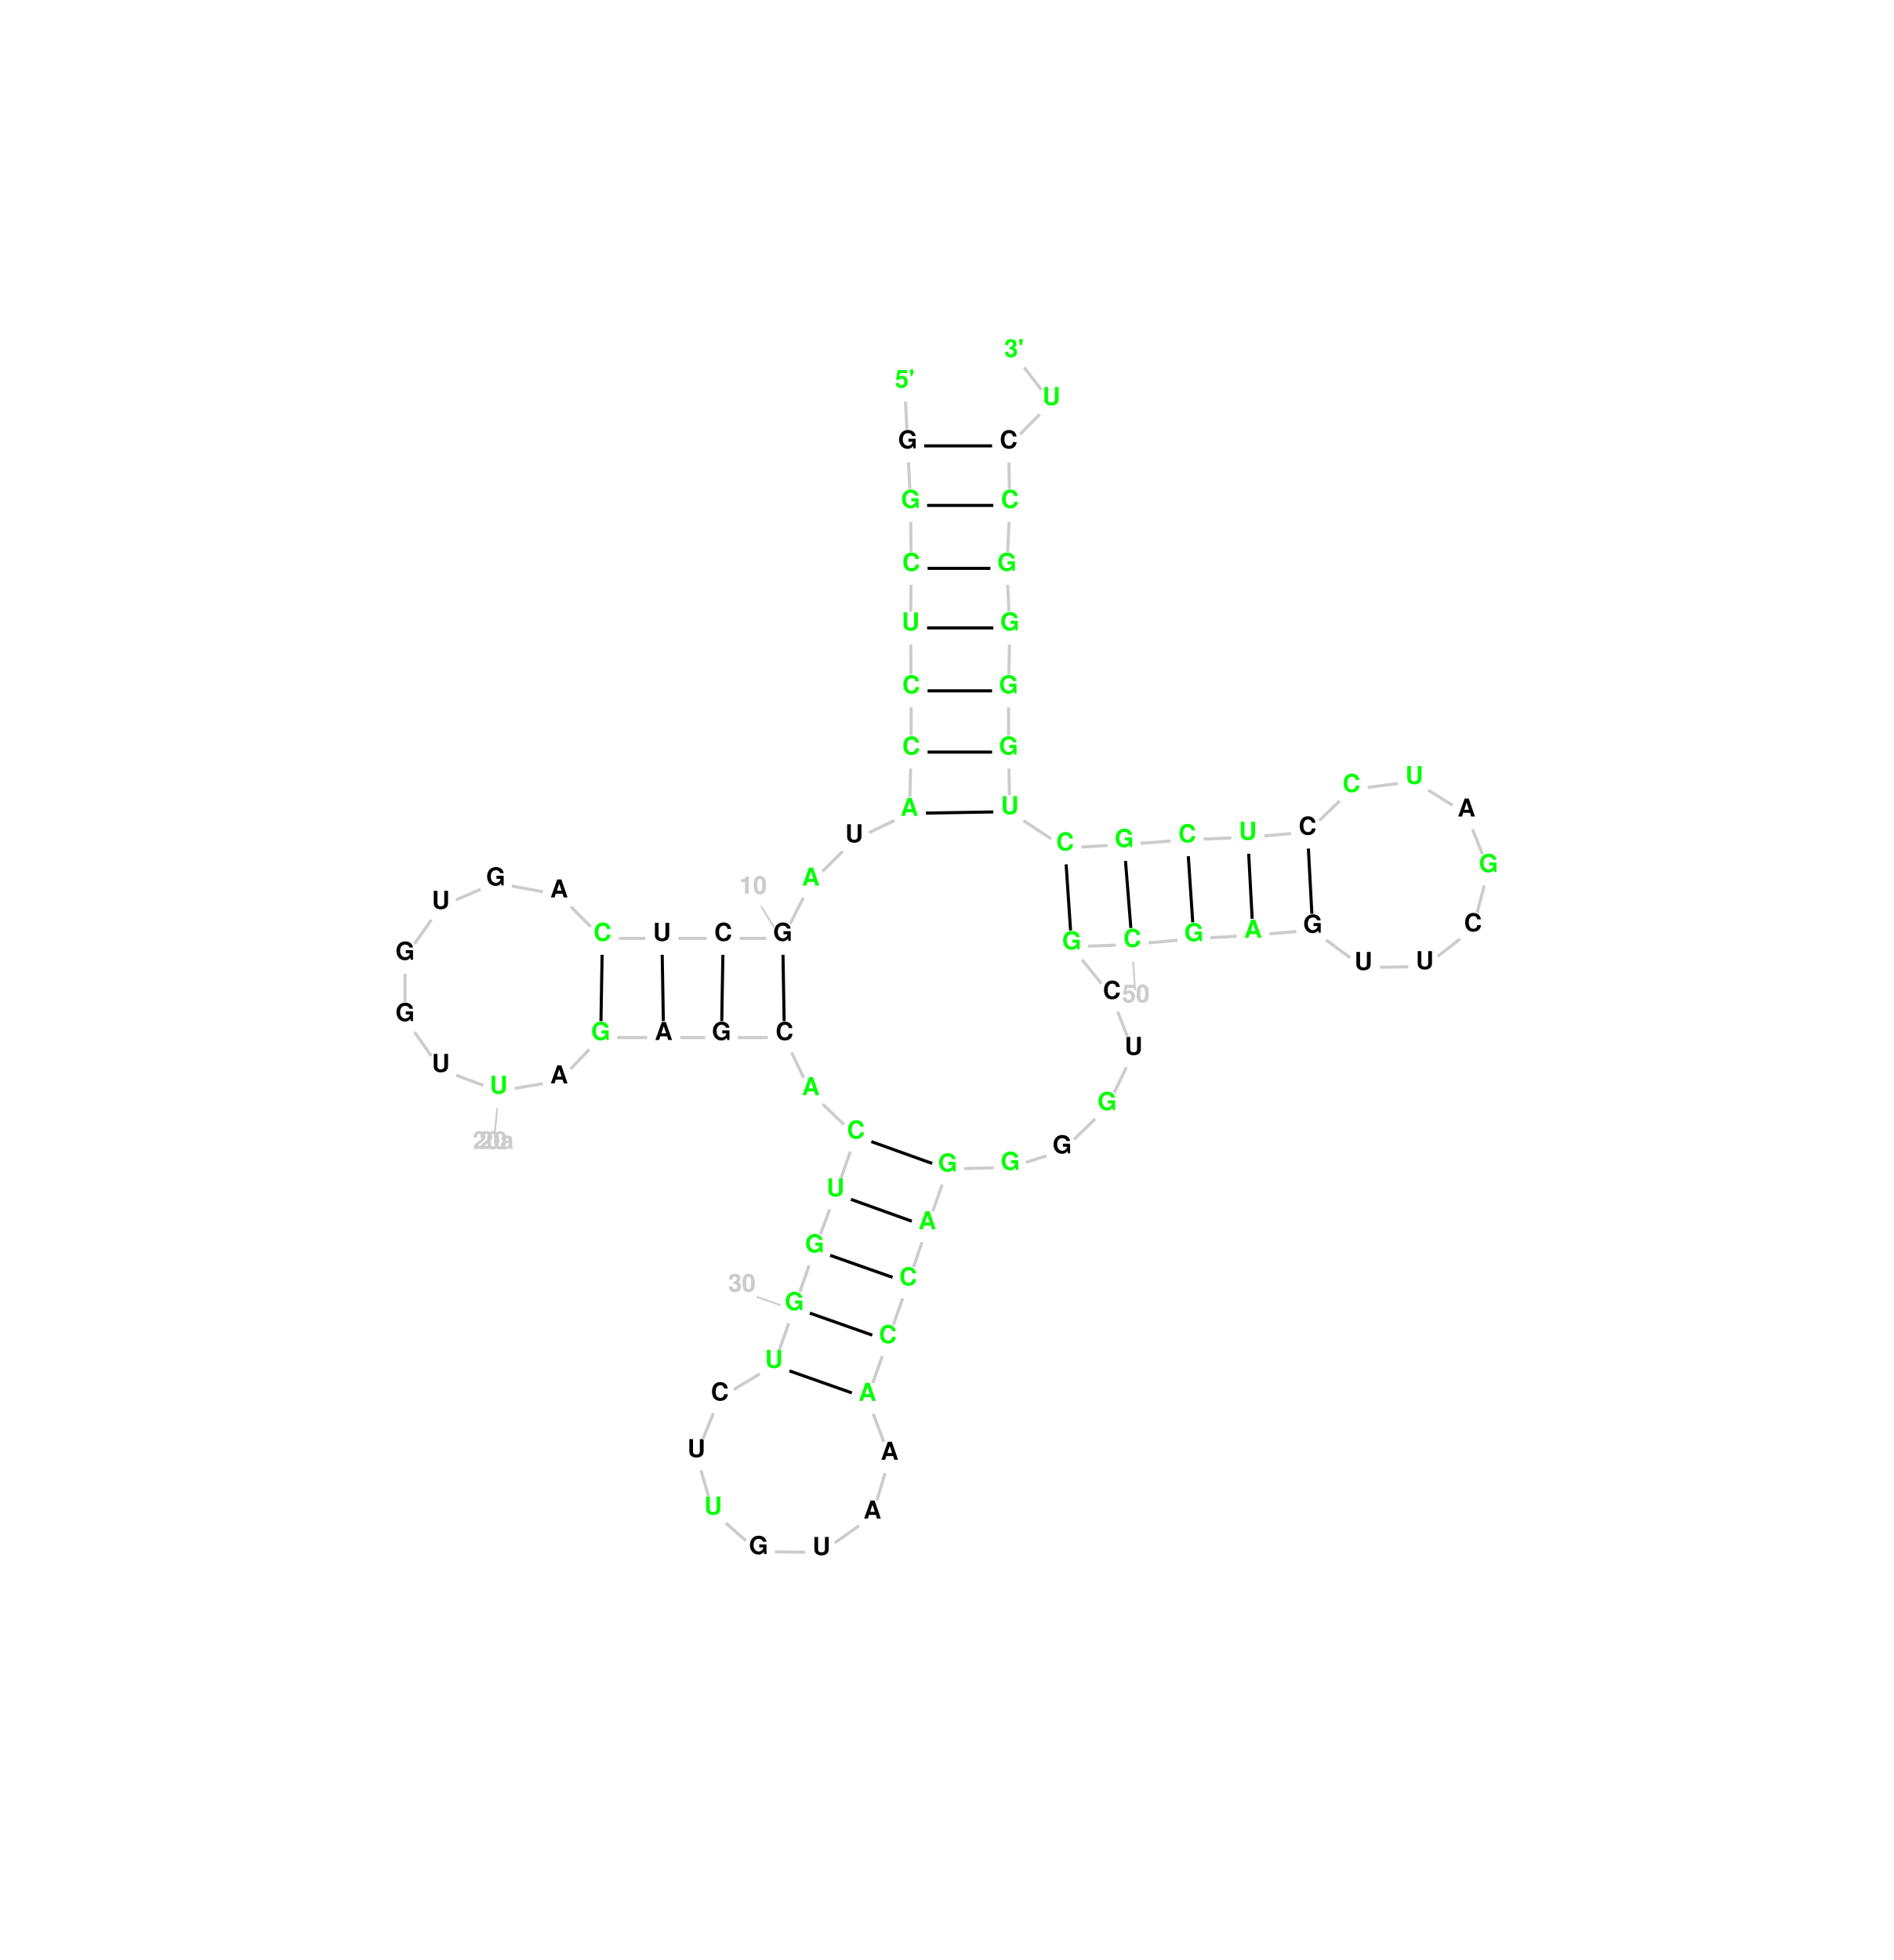
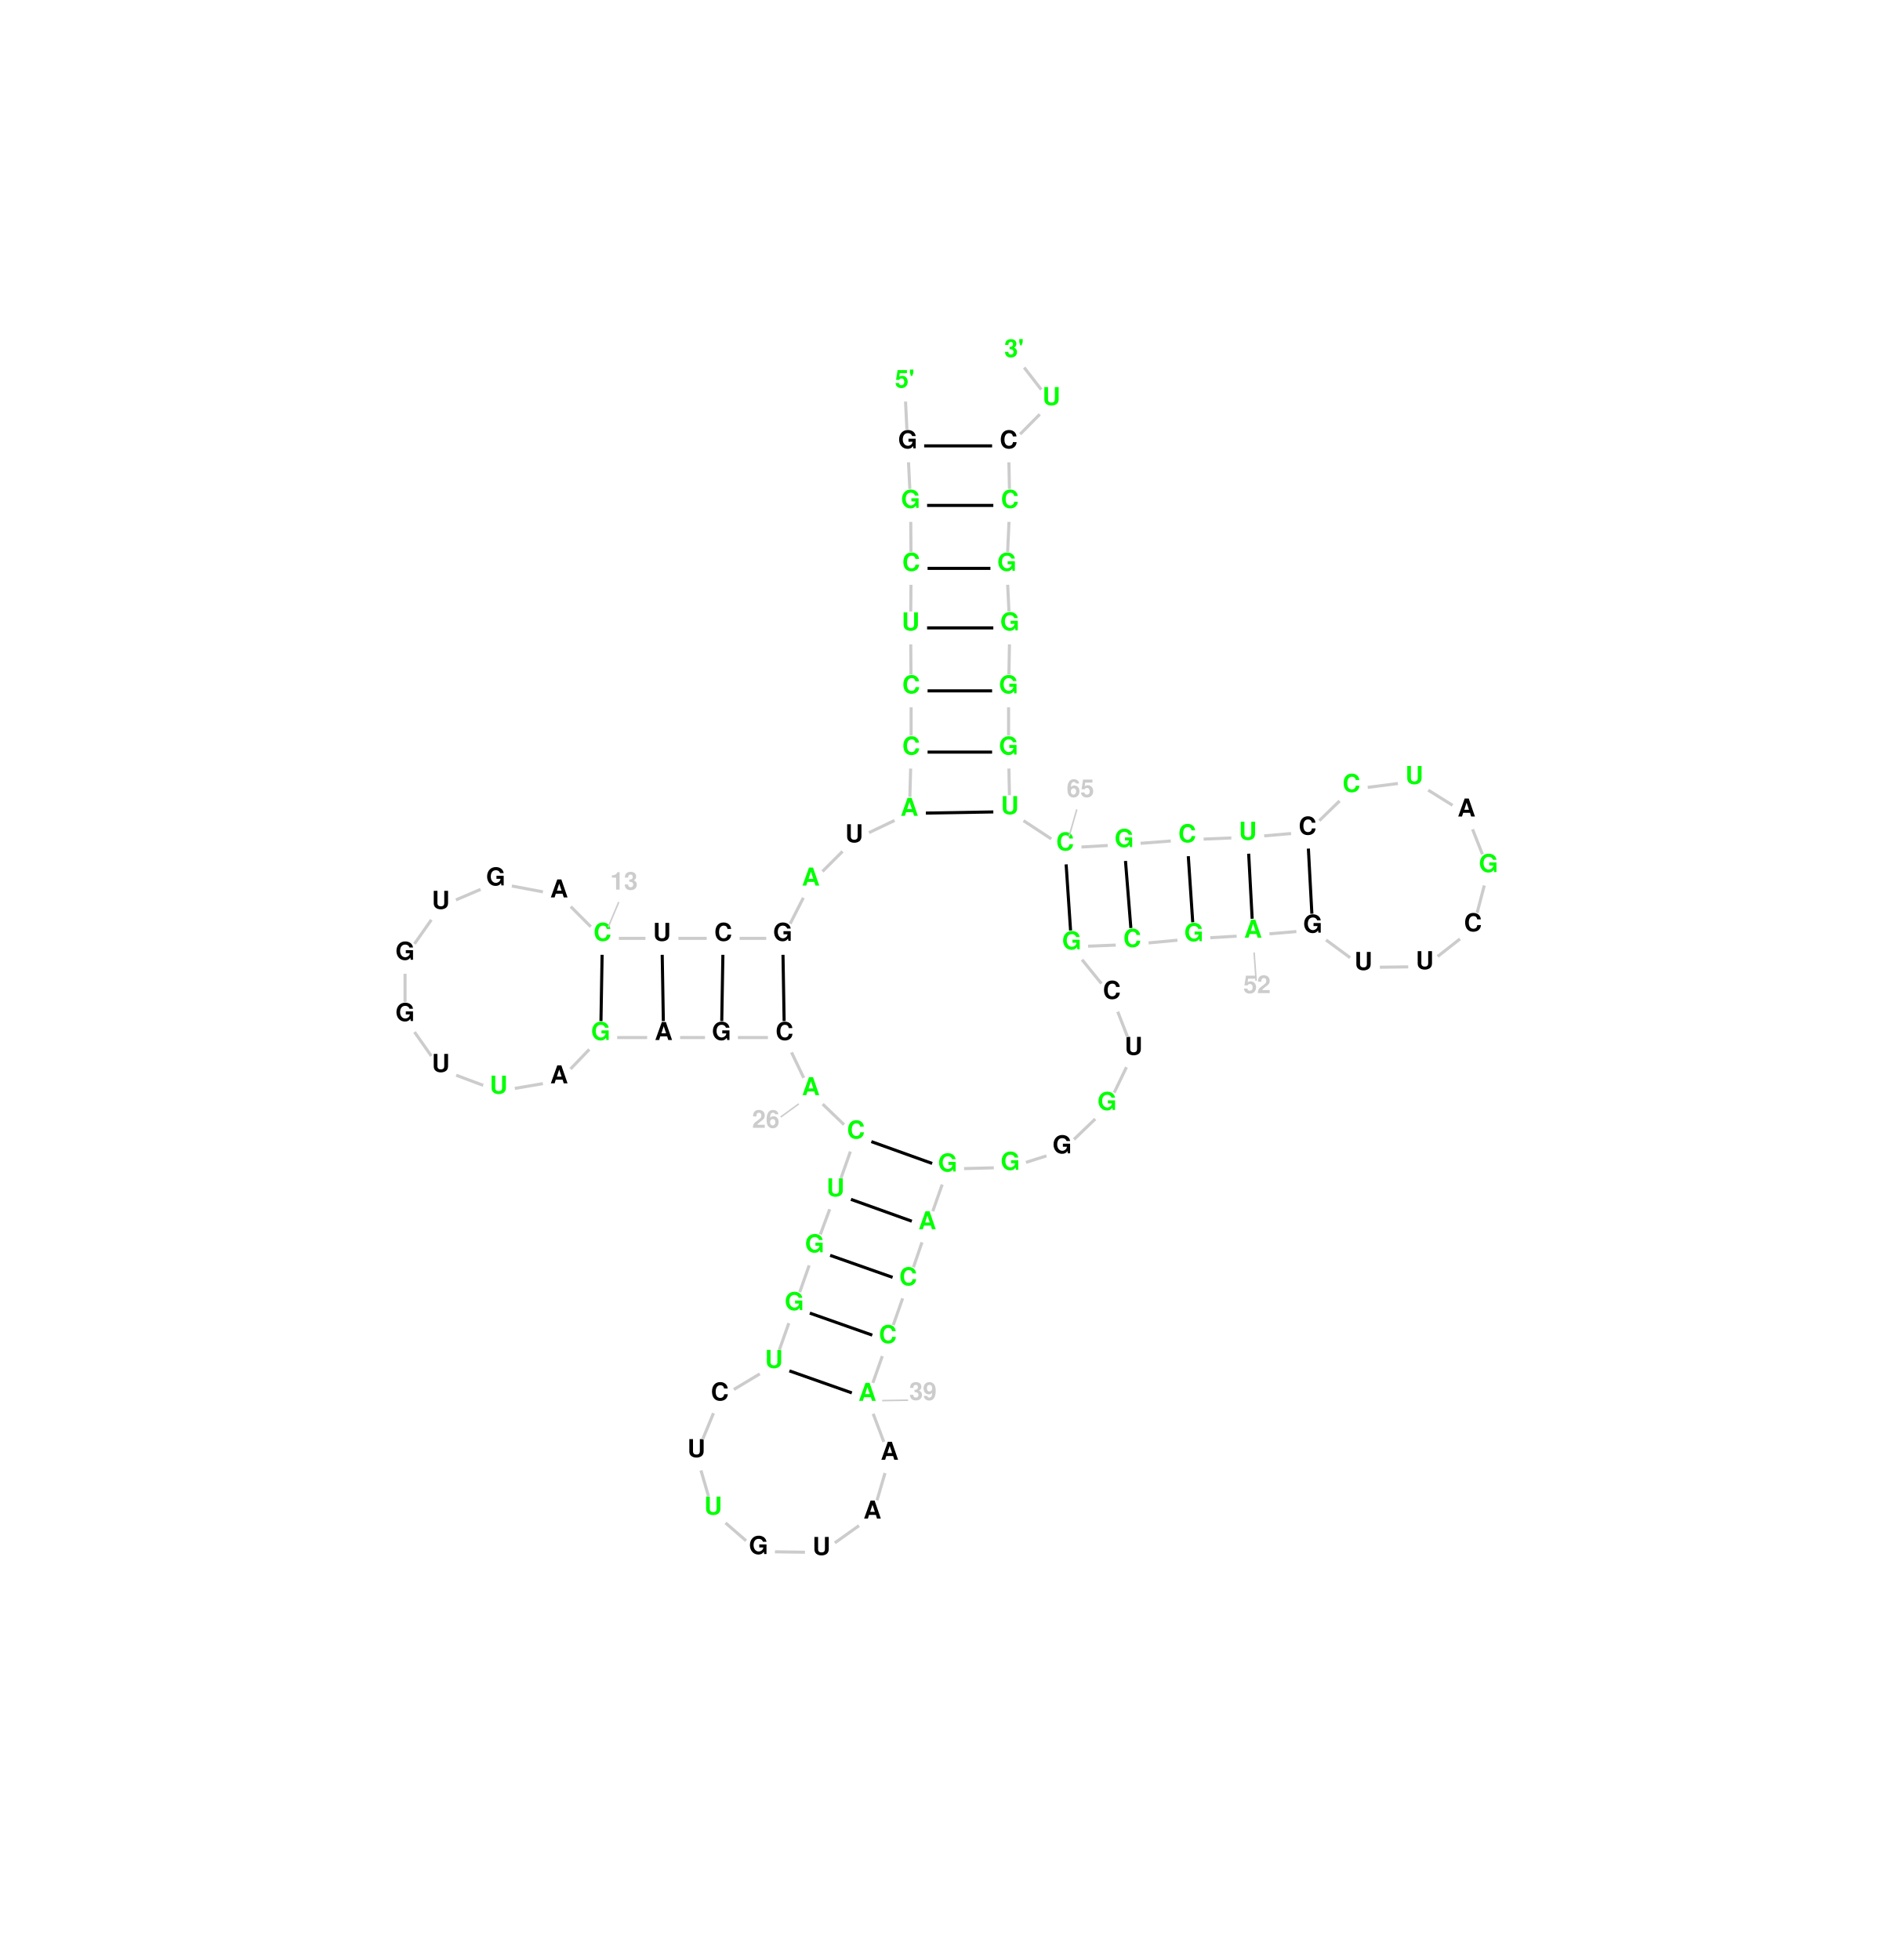
<svg xmlns="http://www.w3.org/2000/svg" width="233.74" height="241.929" style="font-size: 3.048px; font-weight: bold; font-family: Helvetica; ">
  <g>
    <style type="text/css">


text.red {fill: rgb(255, 0, 255); }
text.green {fill: rgb(0, 255, 0); }
text.blue {fill: rgb(0, 0, 255); }
text.black {fill: rgb(0, 0, 0); }
text.gray {fill: rgb(204, 204, 204); }
text.brown {fill: rgb(211.65, 104.55, 30.6); }
text {fill: rgb(0, 0, 0); text-anchor: middle; alignment-baseline: middle; }
circle.red {stroke: rgb(255, 0, 255); fill: none; }
circle.green {stroke: rgb(0, 255, 0); fill: none; }
circle.blue {stroke: rgb(0, 0, 255); fill: none; }
circle.black {stroke: rgb(0, 0, 0); fill: none; }
circle.gray {stroke: rgb(204, 204, 204); fill: none; }
circle.brown {stroke: rgb(211.65, 104.55, 30.6); fill: none; }
circle {stroke: rgb(0, 0, 0); }
line.red {stroke: rgb(255, 0, 255); stroke-width: 0.381; }
line.green {stroke: rgb(0, 255, 0); stroke-width: 0.381; }
line.blue {stroke: rgb(0, 0, 255); stroke-width: 0.381; }
line.black {stroke: rgb(0, 0, 0); stroke-width: 0.381; }
line.gray {stroke: rgb(204, 204, 204); stroke-width: 0.381; }
line.brown {stroke: rgb(211.65, 104.55, 30.6); stroke-width: 0.381; }
line {stroke: rgb(0, 0, 0); }
text.numbering-label {fill: rgb(204, 204, 204);}
line.numbering-line {stroke: rgb(204, 204, 204); stroke-width: 0.191;}
line.predicted {stroke: rgb(0, 0, 0); stroke-dasharray: 2}
- text.background {fill: rgb(255, 255, 255);
- .template {visibility:hidden}
+ .sequential {visibility:hidden}

</style>
  </g>
  <g>
    <text x="111.683" y="47.838" class="green">5'</text>
  </g>
  <g>
    <text x="112.05" y="55.34" class="black">G</text>
  </g>
  <g>
    <line x1="114.082" y1="55.035" x2="122.468" y2="55.035" class="black" />
  </g>
  <g>
    <text x="112.41" y="62.69" class="green">G</text>
  </g>
  <g>
    <line x1="114.442" y1="62.385" x2="122.618" y2="62.385" class="black" />
  </g>
  <g>
    <text x="112.47" y="70.46" class="green">C</text>
  </g>
  <g>
    <line x1="114.502" y1="70.155" x2="122.258" y2="70.155" class="black" />
  </g>
  <g>
    <text x="112.41" y="77.809" class="green">U</text>
  </g>
  <g>
    <line x1="114.442" y1="77.505" x2="122.618" y2="77.505" class="black" />
  </g>
  <g>
    <text x="112.47" y="85.579" class="green">C</text>
  </g>
  <g>
    <line x1="114.502" y1="85.275" x2="122.468" y2="85.275" class="black" />
  </g>
  <g>
    <text x="112.47" y="93.139" class="green">C</text>
  </g>
  <g>
    <line x1="114.502" y1="92.835" x2="122.468" y2="92.835" class="black" />
  </g>
  <g>
    <text x="112.26" y="100.699" class="green">A</text>
  </g>
  <g>
    <line x1="114.292" y1="100.36" x2="122.618" y2="100.219" class="black" />
  </g>
  <g>
    <text x="105.44" y="103.959" class="black">U</text>
  </g>
  <g>
    <text x="100.09" y="109.309" class="green">A</text>
  </g>
  <g>
    <text x="96.62" y="116.129" class="black">G</text>
  </g>
  <g>
    <line x1="96.655" y1="117.856" x2="96.795" y2="126.033" class="black" />
  </g>
  <g>
-     <text x="92.963" y="110.328" class="numbering-label sequential">10</text>
-   </g>
-   <g>
-     <text x="92.963" y="110.328" class="numbering-label template">10</text>
-   </g>
-   <g>
-     <line x1="95.645" y1="114.582" x2="93.924" y2="111.852" class="numbering-line sequential" />
-   </g>
-   <g>
-     <line x1="95.645" y1="114.582" x2="93.924" y2="111.852" class="numbering-line template" />
-   </g>
-   <g>
    <text x="89.27" y="116.129" class="black">C</text>
  </g>
  <g>
    <line x1="89.235" y1="117.856" x2="89.095" y2="126.033" class="black" />
  </g>
  <g>
    <text x="81.71" y="116.129" class="black">U</text>
  </g>
  <g>
    <line x1="81.745" y1="117.856" x2="81.885" y2="126.033" class="black" />
  </g>
  <g>
    <text x="74.36" y="116.129" class="green">C</text>
  </g>
  <g>
    <line x1="74.325" y1="117.856" x2="74.185" y2="126.033" class="black" />
  </g>
  <g>
+     <text x="77.028" y="109.812" class="numbering-label sequential">13</text>
+   </g>
+   <g>
+     <text x="77.028" y="109.812" class="numbering-label template">13</text>
+   </g>
+   <g>
+     <line x1="75.072" y1="114.445" x2="76.385" y2="111.336" class="numbering-line sequential" />
+   </g>
+   <g>
+     <line x1="75.072" y1="114.445" x2="76.385" y2="111.336" class="numbering-line template" />
+   </g>
+   <g>
    <text x="69.02" y="110.769" class="black">A</text>
  </g>
  <g>
    <text x="61.19" y="109.289" class="black">G</text>
  </g>
  <g>
    <text x="54.41" y="112.179" class="black">U</text>
  </g>
  <g>
    <text x="50" y="118.469" class="black">G</text>
  </g>
  <g>
    <text x="50" y="126.029" class="black">G</text>
  </g>
  <g>
    <text x="54.41" y="132.309" class="black">U</text>
  </g>
  <g>
    <text x="61.55" y="134.989" class="green">U</text>
  </g>
  <g>
-     <text x="60.891" y="141.816" class="numbering-label sequential">20</text>
-   </g>
-   <g>
-     <text x="60.891" y="141.816" class="numbering-label template">20a</text>
-   </g>
-   <g>
-     <line x1="61.374" y1="136.81" x2="61.038" y2="140.292" class="numbering-line sequential" />
-   </g>
-   <g>
-     <line x1="61.374" y1="136.81" x2="61.038" y2="140.292" class="numbering-line template" />
-   </g>
-   <g>
    <text x="69.02" y="133.719" class="black">A</text>
  </g>
  <g>
    <text x="74.15" y="128.369" class="green">G</text>
  </g>
  <g>
    <text x="81.92" y="128.369" class="black">A</text>
  </g>
  <g>
    <text x="89.06" y="128.369" class="black">G</text>
  </g>
  <g>
    <text x="96.83" y="128.369" class="black">C</text>
  </g>
  <g>
    <text x="100.09" y="135.179" class="green">A</text>
  </g>
  <g>
+     <text x="94.538" y="139.206" class="numbering-label sequential">26</text>
+   </g>
+   <g>
+     <text x="94.538" y="139.206" class="numbering-label template">26</text>
+   </g>
+   <g>
+     <line x1="98.61" y1="136.253" x2="96.367" y2="137.88" class="numbering-line sequential" />
+   </g>
+   <g>
+     <line x1="98.61" y1="136.253" x2="96.367" y2="137.88" class="numbering-line template" />
+   </g>
+   <g>
    <text x="105.65" y="140.529" class="green">C</text>
  </g>
  <g>
    <line x1="107.562" y1="140.912" x2="115.068" y2="143.608" class="black" />
  </g>
  <g>
    <text x="103.13" y="147.659" class="green">U</text>
  </g>
  <g>
    <line x1="105.043" y1="148.041" x2="112.557" y2="150.738" class="black" />
  </g>
  <g>
    <text x="100.56" y="154.579" class="green">G</text>
  </g>
  <g>
    <line x1="102.476" y1="154.951" x2="110.184" y2="157.669" class="black" />
  </g>
  <g>
    <text x="98.05" y="161.709" class="green">G</text>
  </g>
  <g>
    <line x1="99.966" y1="162.081" x2="107.674" y2="164.799" class="black" />
  </g>
  <g>
-     <text x="91.582" y="159.428" class="numbering-label sequential">30</text>
-   </g>
-   <g>
-     <text x="91.582" y="159.428" class="numbering-label template">30</text>
-   </g>
-   <g>
-     <line x1="96.325" y1="161.101" x2="93.411" y2="160.073" class="numbering-line sequential" />
-   </g>
-   <g>
-     <line x1="96.325" y1="161.101" x2="93.411" y2="160.073" class="numbering-line template" />
-   </g>
-   <g>
    <text x="95.53" y="168.839" class="green">U</text>
  </g>
  <g>
    <line x1="97.446" y1="169.211" x2="105.154" y2="171.929" class="black" />
  </g>
  <g>
    <text x="88.85" y="172.859" class="black">C</text>
  </g>
  <g>
    <text x="85.96" y="179.849" class="black">U</text>
  </g>
  <g>
    <text x="88.03" y="186.949" class="green">U</text>
  </g>
  <g>
    <text x="93.63" y="191.819" class="black">G</text>
  </g>
  <g>
    <text x="101.4" y="191.929" class="black">U</text>
  </g>
  <g>
    <text x="107.69" y="187.439" class="black">A</text>
  </g>
  <g>
    <text x="109.82" y="180.179" class="black">A</text>
  </g>
  <g>
    <text x="107.07" y="172.909" class="green">A</text>
  </g>
  <g>
+     <text x="113.927" y="172.8" class="numbering-label sequential">39</text>
+   </g>
+   <g>
+     <text x="113.927" y="172.8" class="numbering-label template">39</text>
+   </g>
+   <g>
+     <line x1="108.899" y1="172.88" x2="112.098" y2="172.829" class="numbering-line sequential" />
+   </g>
+   <g>
+     <line x1="108.899" y1="172.88" x2="112.098" y2="172.829" class="numbering-line template" />
+   </g>
+   <g>
    <text x="109.59" y="165.779" class="green">C</text>
  </g>
  <g>
    <text x="112.1" y="158.649" class="green">C</text>
  </g>
  <g>
    <text x="114.47" y="151.729" class="green">A</text>
  </g>
  <g>
    <text x="116.98" y="144.599" class="green">G</text>
  </g>
  <g>
    <text x="124.71" y="144.399" class="green">G</text>
  </g>
  <g>
    <text x="131.11" y="142.359" class="black">G</text>
  </g>
  <g>
    <text x="136.66" y="137.009" class="green">G</text>
  </g>
  <g>
    <text x="139.93" y="130.199" class="black">U</text>
  </g>
  <g>
    <text x="137.24" y="123.289" class="black">C</text>
  </g>
  <g>
    <text x="132.29" y="117.179" class="green">G</text>
  </g>
  <g>
    <line x1="132.154" y1="114.847" x2="131.606" y2="106.692" class="black" />
  </g>
  <g>
    <text x="139.76" y="116.879" class="green">C</text>
  </g>
  <g>
    <line x1="139.597" y1="114.549" x2="138.933" y2="106.27" class="black" />
  </g>
  <g>
-     <text x="140.218" y="123.722" class="numbering-label sequential">50</text>
-   </g>
-   <g>
-     <text x="140.218" y="123.722" class="numbering-label template">50</text>
-   </g>
-   <g>
-     <line x1="139.882" y1="118.704" x2="140.116" y2="122.198" class="numbering-line sequential" />
-   </g>
-   <g>
-     <line x1="139.882" y1="118.704" x2="140.116" y2="122.198" class="numbering-line template" />
-   </g>
-   <g>
    <text x="147.37" y="116.169" class="green">G</text>
  </g>
  <g>
    <line x1="147.234" y1="113.837" x2="146.686" y2="105.682" class="black" />
  </g>
  <g>
    <text x="154.68" y="115.739" class="green">A</text>
  </g>
  <g>
    <line x1="154.571" y1="113.406" x2="154.139" y2="105.374" class="black" />
  </g>
  <g>
+     <text x="155.169" y="122.58" class="numbering-label sequential">52</text>
+   </g>
+   <g>
+     <text x="155.169" y="122.58" class="numbering-label template">52</text>
+   </g>
+   <g>
+     <line x1="154.81" y1="117.564" x2="155.06" y2="121.056" class="numbering-line sequential" />
+   </g>
+   <g>
+     <line x1="154.81" y1="117.564" x2="155.06" y2="121.056" class="numbering-line template" />
+   </g>
+   <g>
    <text x="162.05" y="115.119" class="black">G</text>
  </g>
  <g>
    <line x1="161.941" y1="112.786" x2="161.509" y2="104.744" class="black" />
  </g>
  <g>
    <text x="168.3" y="119.719" class="black">U</text>
  </g>
  <g>
    <text x="175.87" y="119.619" class="black">U</text>
  </g>
  <g>
    <text x="181.82" y="114.949" class="black">C</text>
  </g>
  <g>
    <text x="183.74" y="107.639" class="green">G</text>
  </g>
  <g>
    <text x="181.03" y="100.779" class="black">A</text>
  </g>
  <g>
    <text x="174.58" y="96.76" class="green">U</text>
  </g>
  <g>
    <text x="166.82" y="97.749" class="green">C</text>
  </g>
  <g>
    <text x="161.4" y="103.019" class="black">C</text>
  </g>
  <g>
    <text x="154.03" y="103.649" class="green">U</text>
  </g>
  <g>
    <text x="146.55" y="103.959" class="green">C</text>
  </g>
  <g>
    <text x="138.77" y="104.549" class="green">G</text>
  </g>
  <g>
    <text x="131.47" y="104.969" class="green">C</text>
  </g>
  <g>
+     <text x="133.365" y="98.378" class="numbering-label sequential">65</text>
+   </g>
+   <g>
+     <text x="133.365" y="98.378" class="numbering-label template">65</text>
+   </g>
+   <g>
+     <line x1="131.975" y1="103.212" x2="132.927" y2="99.902" class="numbering-line sequential" />
+   </g>
+   <g>
+     <line x1="131.975" y1="103.212" x2="132.927" y2="99.902" class="numbering-line template" />
+   </g>
+   <g>
    <text x="124.65" y="100.489" class="green">U</text>
  </g>
  <g>
    <text x="124.5" y="93.139" class="green">G</text>
  </g>
  <g>
    <text x="124.5" y="85.579" class="green">G</text>
  </g>
  <g>
    <text x="124.65" y="77.809" class="green">G</text>
  </g>
  <g>
    <text x="124.29" y="70.46" class="green">G</text>
  </g>
  <g>
    <text x="124.65" y="62.69" class="green">C</text>
  </g>
  <g>
    <text x="124.5" y="55.34" class="black">C</text>
  </g>
  <g>
    <text x="129.782" y="50" class="green">U</text>
  </g>
  <g>
    <text x="125.179" y="44.066" class="green">3'</text>
  </g>
  <g>
    <line x1="111.782" y1="49.563" x2="111.951" y2="53.005" class="gray" />
  </g>
  <g>
    <line x1="112.149" y1="57.064" x2="112.311" y2="60.355" class="gray" />
  </g>
  <g>
    <line x1="112.426" y1="64.417" x2="112.454" y2="68.123" class="gray" />
  </g>
  <g>
    <line x1="112.453" y1="72.187" x2="112.427" y2="75.473" class="gray" />
  </g>
  <g>
    <line x1="112.426" y1="79.537" x2="112.454" y2="83.243" class="gray" />
  </g>
  <g>
    <line x1="112.47" y1="87.307" x2="112.47" y2="90.803" class="gray" />
  </g>
  <g>
    <line x1="112.414" y1="94.866" x2="112.316" y2="98.363" class="gray" />
  </g>
  <g>
    <line x1="110.427" y1="101.271" x2="107.273" y2="102.778" class="gray" />
  </g>
  <g>
    <line x1="104.003" y1="105.092" x2="101.527" y2="107.568" class="gray" />
  </g>
  <g>
    <line x1="99.168" y1="110.816" x2="97.541" y2="114.014" class="gray" />
  </g>
  <g>
    <line x1="94.588" y1="115.825" x2="91.302" y2="115.825" class="gray" />
  </g>
  <g>
    <line x1="87.238" y1="115.825" x2="83.742" y2="115.825" class="gray" />
  </g>
  <g>
    <line x1="79.678" y1="115.825" x2="76.392" y2="115.825" class="gray" />
  </g>
  <g>
    <line x1="72.926" y1="114.385" x2="70.454" y2="111.904" class="gray" />
  </g>
  <g>
    <line x1="67.023" y1="110.087" x2="63.187" y2="109.362" class="gray" />
  </g>
  <g>
    <line x1="59.321" y1="109.781" x2="56.279" y2="111.078" class="gray" />
  </g>
  <g>
    <line x1="53.243" y1="113.538" x2="51.166" y2="116.501" class="gray" />
  </g>
  <g>
    <line x1="50" y1="120.197" x2="50" y2="123.693" class="gray" />
  </g>
  <g>
    <line x1="51.168" y1="127.388" x2="53.242" y2="130.342" class="gray" />
  </g>
  <g>
    <line x1="56.312" y1="132.719" x2="59.648" y2="133.971" class="gray" />
  </g>
  <g>
    <line x1="63.553" y1="134.344" x2="67.017" y2="133.755" class="gray" />
  </g>
  <g>
    <line x1="70.426" y1="131.948" x2="72.744" y2="129.531" class="gray" />
  </g>
  <g>
    <line x1="76.182" y1="128.065" x2="79.888" y2="128.065" class="gray" />
  </g>
  <g>
    <line x1="83.952" y1="128.065" x2="87.028" y2="128.065" class="gray" />
  </g>
  <g>
    <line x1="91.092" y1="128.065" x2="94.798" y2="128.065" class="gray" />
  </g>
  <g>
    <line x1="97.707" y1="129.898" x2="99.213" y2="133.042" class="gray" />
  </g>
  <g>
    <line x1="101.554" y1="136.284" x2="104.186" y2="138.816" class="gray" />
  </g>
  <g>
    <line x1="104.973" y1="142.141" x2="103.807" y2="145.439" class="gray" />
  </g>
  <g>
    <line x1="102.423" y1="149.26" x2="101.267" y2="152.37" class="gray" />
  </g>
  <g>
    <line x1="99.885" y1="156.191" x2="98.725" y2="159.488" class="gray" />
  </g>
  <g>
    <line x1="97.373" y1="163.321" x2="96.207" y2="166.619" class="gray" />
  </g>
  <g>
    <line x1="93.789" y1="169.582" x2="90.591" y2="171.507" class="gray" />
  </g>
  <g>
    <line x1="88.074" y1="174.433" x2="86.736" y2="177.667" class="gray" />
  </g>
  <g>
    <line x1="86.529" y1="181.495" x2="87.461" y2="184.694" class="gray" />
  </g>
  <g>
    <line x1="89.563" y1="187.978" x2="92.097" y2="190.181" class="gray" />
  </g>
  <g>
    <line x1="95.662" y1="191.543" x2="99.368" y2="191.596" class="gray" />
  </g>
  <g>
    <line x1="103.054" y1="190.444" x2="106.036" y2="188.315" class="gray" />
  </g>
  <g>
    <line x1="108.262" y1="185.185" x2="109.248" y2="181.825" class="gray" />
  </g>
  <g>
    <line x1="109.101" y1="177.974" x2="107.789" y2="174.505" class="gray" />
  </g>
  <g>
    <line x1="107.747" y1="170.689" x2="108.913" y2="167.391" class="gray" />
  </g>
  <g>
    <line x1="110.265" y1="163.558" x2="111.425" y2="160.261" class="gray" />
  </g>
  <g>
    <line x1="112.758" y1="156.422" x2="113.812" y2="153.347" class="gray" />
  </g>
  <g>
    <line x1="115.145" y1="149.508" x2="116.305" y2="146.211" class="gray" />
  </g>
  <g>
    <line x1="119.011" y1="144.242" x2="122.679" y2="144.147" class="gray" />
  </g>
  <g>
    <line x1="126.646" y1="143.478" x2="129.174" y2="142.672" class="gray" />
  </g>
  <g>
    <line x1="132.573" y1="140.644" x2="135.197" y2="138.115" class="gray" />
  </g>
  <g>
    <line x1="137.54" y1="134.873" x2="139.05" y2="131.726" class="gray" />
  </g>
  <g>
    <line x1="139.193" y1="128.001" x2="137.977" y2="124.878" class="gray" />
  </g>
  <g>
    <line x1="135.961" y1="121.406" x2="133.569" y2="118.454" class="gray" />
  </g>
  <g>
    <line x1="134.32" y1="116.793" x2="137.73" y2="116.656" class="gray" />
  </g>
  <g>
    <line x1="141.783" y1="116.386" x2="145.347" y2="116.053" class="gray" />
  </g>
  <g>
    <line x1="149.399" y1="115.745" x2="152.651" y2="115.554" class="gray" />
  </g>
  <g>
    <line x1="156.705" y1="115.264" x2="160.025" y2="114.985" class="gray" />
  </g>
  <g>
    <line x1="163.687" y1="116.019" x2="166.663" y2="118.21" class="gray" />
  </g>
  <g>
    <line x1="170.332" y1="119.388" x2="173.838" y2="119.342" class="gray" />
  </g>
  <g>
    <line x1="177.468" y1="118.06" x2="180.222" y2="115.899" class="gray" />
  </g>
  <g>
    <line x1="182.336" y1="112.679" x2="183.224" y2="109.3" class="gray" />
  </g>
  <g>
    <line x1="182.993" y1="105.445" x2="181.777" y2="102.365" class="gray" />
  </g>
  <g>
    <line x1="179.305" y1="99.4" x2="176.305" y2="97.529" class="gray" />
  </g>
  <g>
    <line x1="172.564" y1="96.712" x2="168.836" y2="97.188" class="gray" />
  </g>
  <g>
    <line x1="165.363" y1="98.861" x2="162.857" y2="101.298" class="gray" />
  </g>
  <g>
    <line x1="159.375" y1="102.888" x2="156.055" y2="103.172" class="gray" />
  </g>
  <g>
    <line x1="152" y1="103.429" x2="148.58" y2="103.571" class="gray" />
  </g>
  <g>
    <line x1="144.524" y1="103.808" x2="140.796" y2="104.091" class="gray" />
  </g>
  <g>
    <line x1="136.741" y1="104.361" x2="133.499" y2="104.548" class="gray" />
  </g>
  <g>
    <line x1="129.772" y1="103.549" x2="126.348" y2="101.3" class="gray" />
  </g>
  <g>
    <line x1="124.609" y1="98.153" x2="124.541" y2="94.866" class="gray" />
  </g>
  <g>
    <line x1="124.5" y1="90.803" x2="124.5" y2="87.307" class="gray" />
  </g>
  <g>
    <line x1="124.539" y1="83.243" x2="124.611" y2="79.536" class="gray" />
  </g>
  <g>
    <line x1="124.551" y1="75.475" x2="124.389" y2="72.184" class="gray" />
  </g>
  <g>
    <line x1="124.384" y1="68.125" x2="124.556" y2="64.415" class="gray" />
  </g>
  <g>
    <line x1="124.609" y1="60.353" x2="124.541" y2="57.066" class="gray" />
  </g>
  <g>
    <line x1="125.929" y1="53.59" x2="128.353" y2="51.14" class="gray" />
  </g>
  <g>
    <line x1="128.536" y1="48.09" x2="126.424" y2="45.366" class="gray" />
  </g>
</svg>
